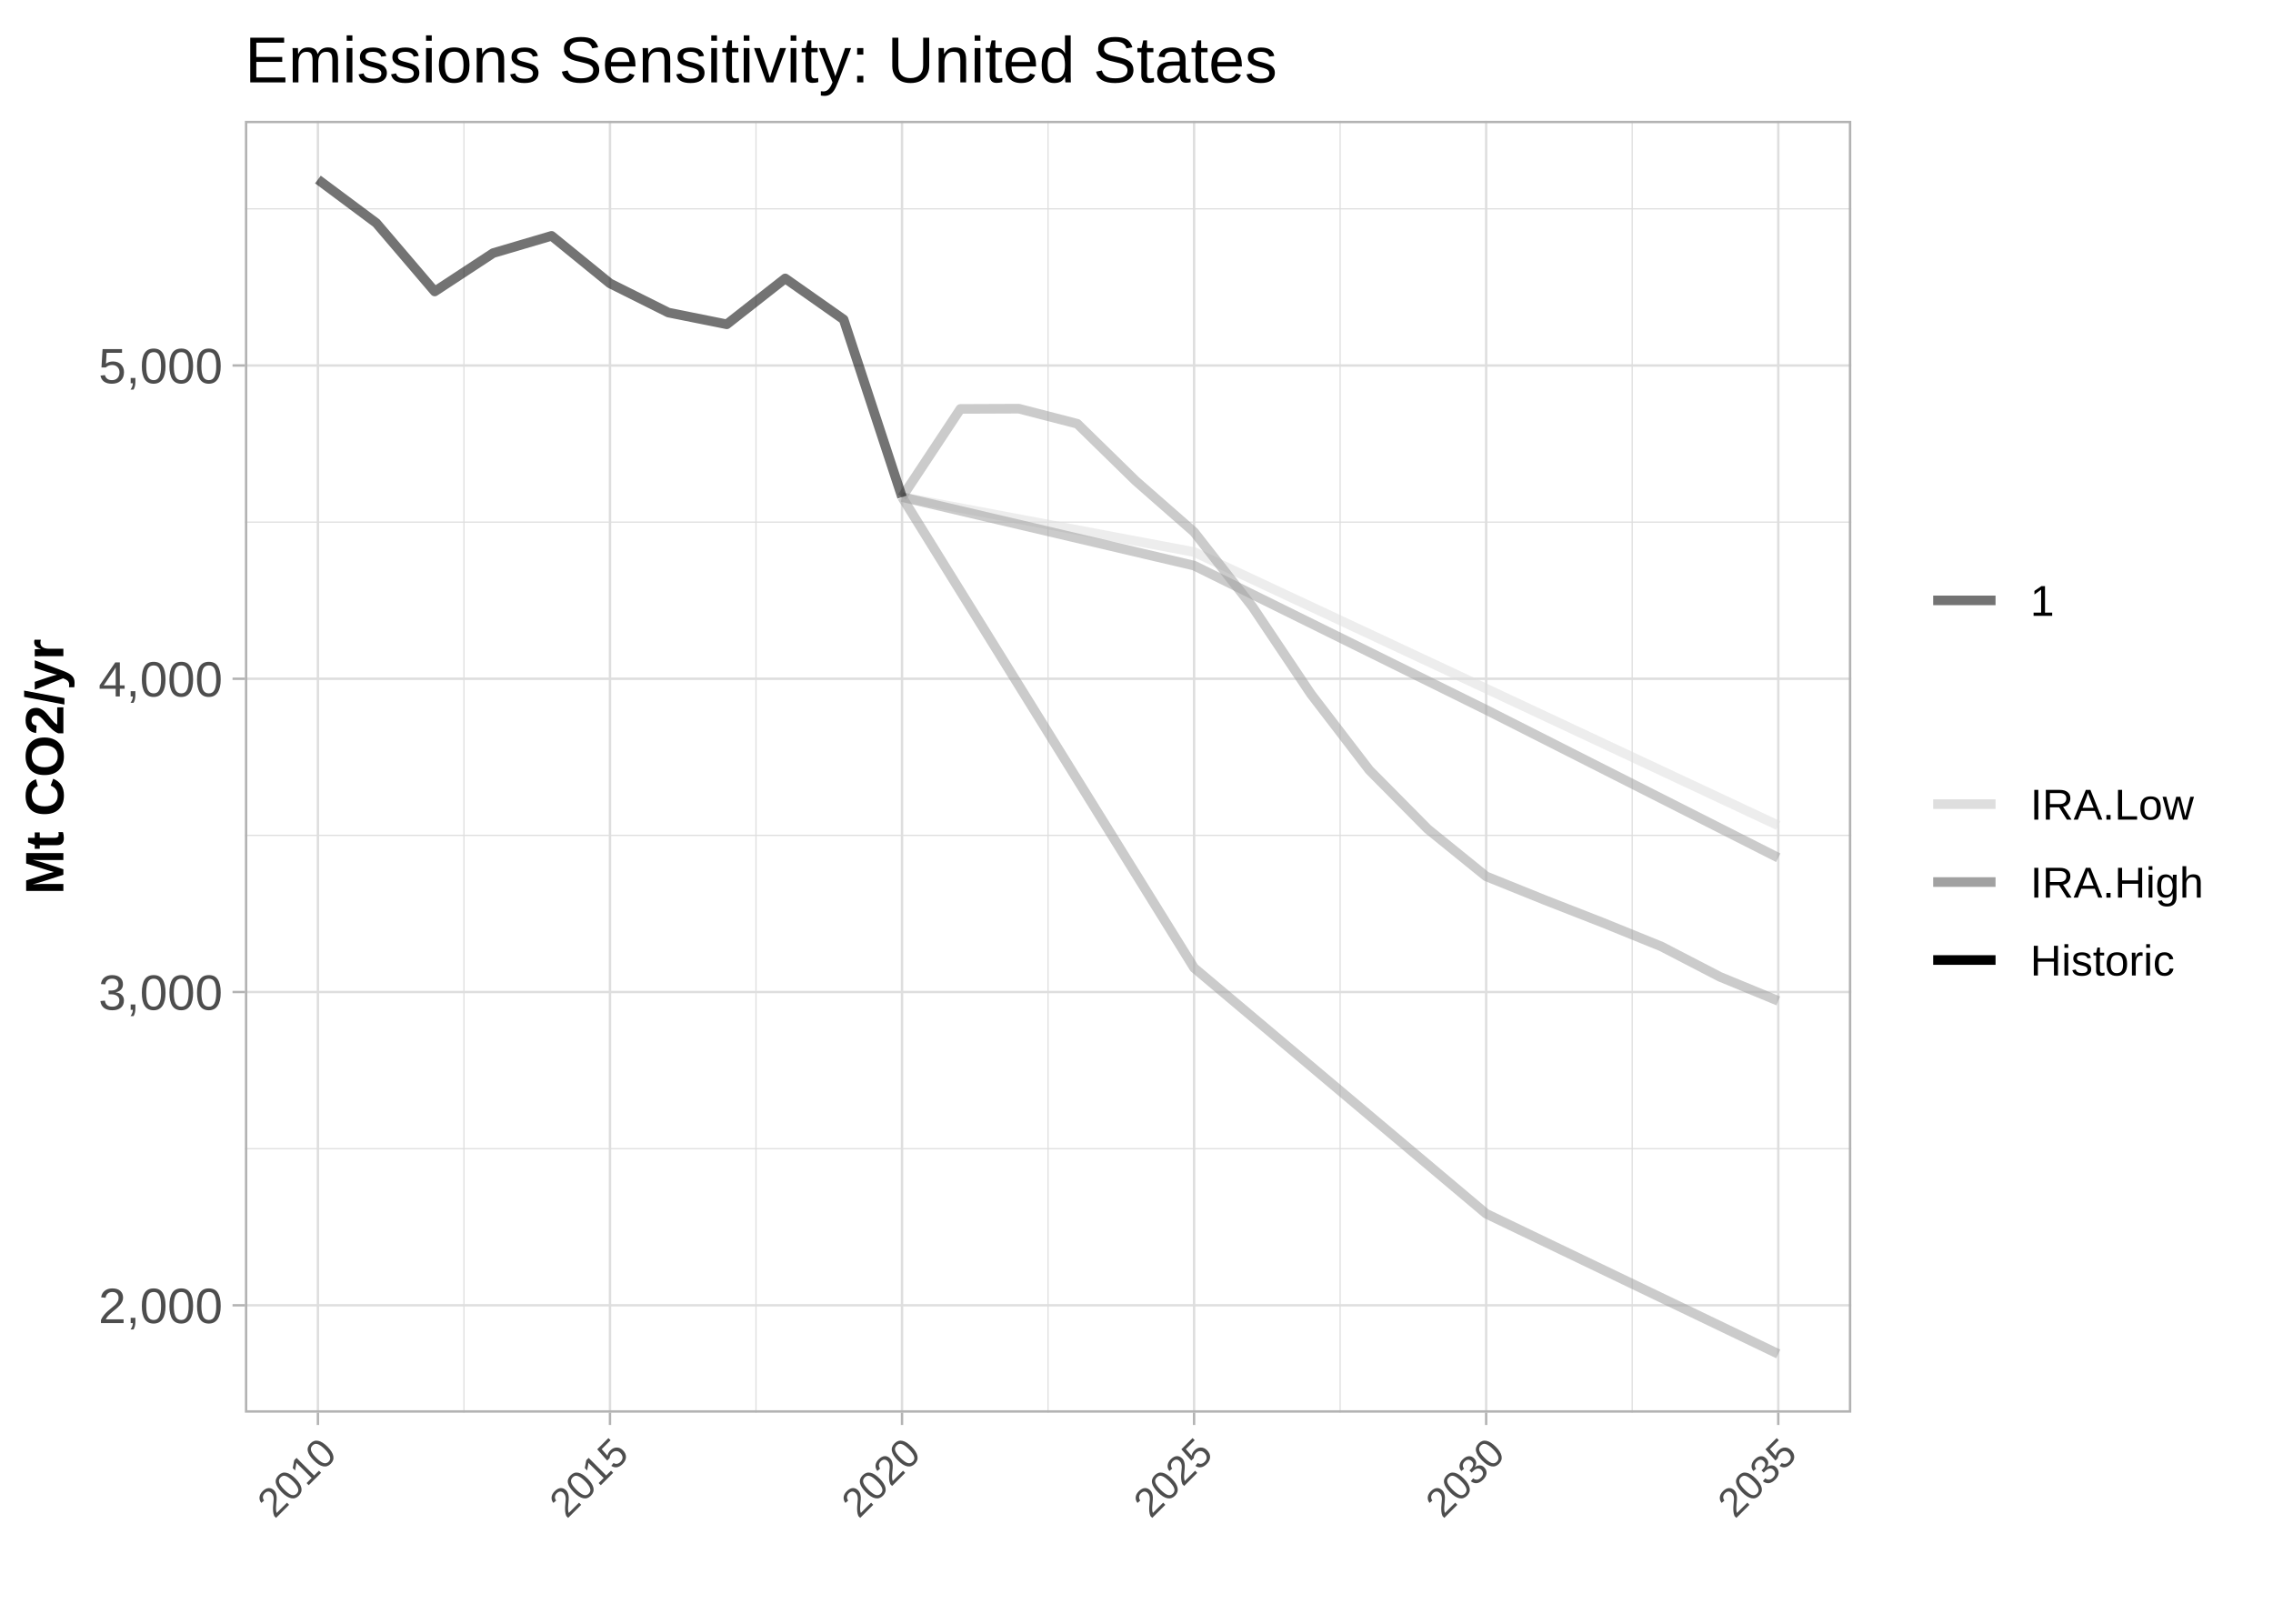
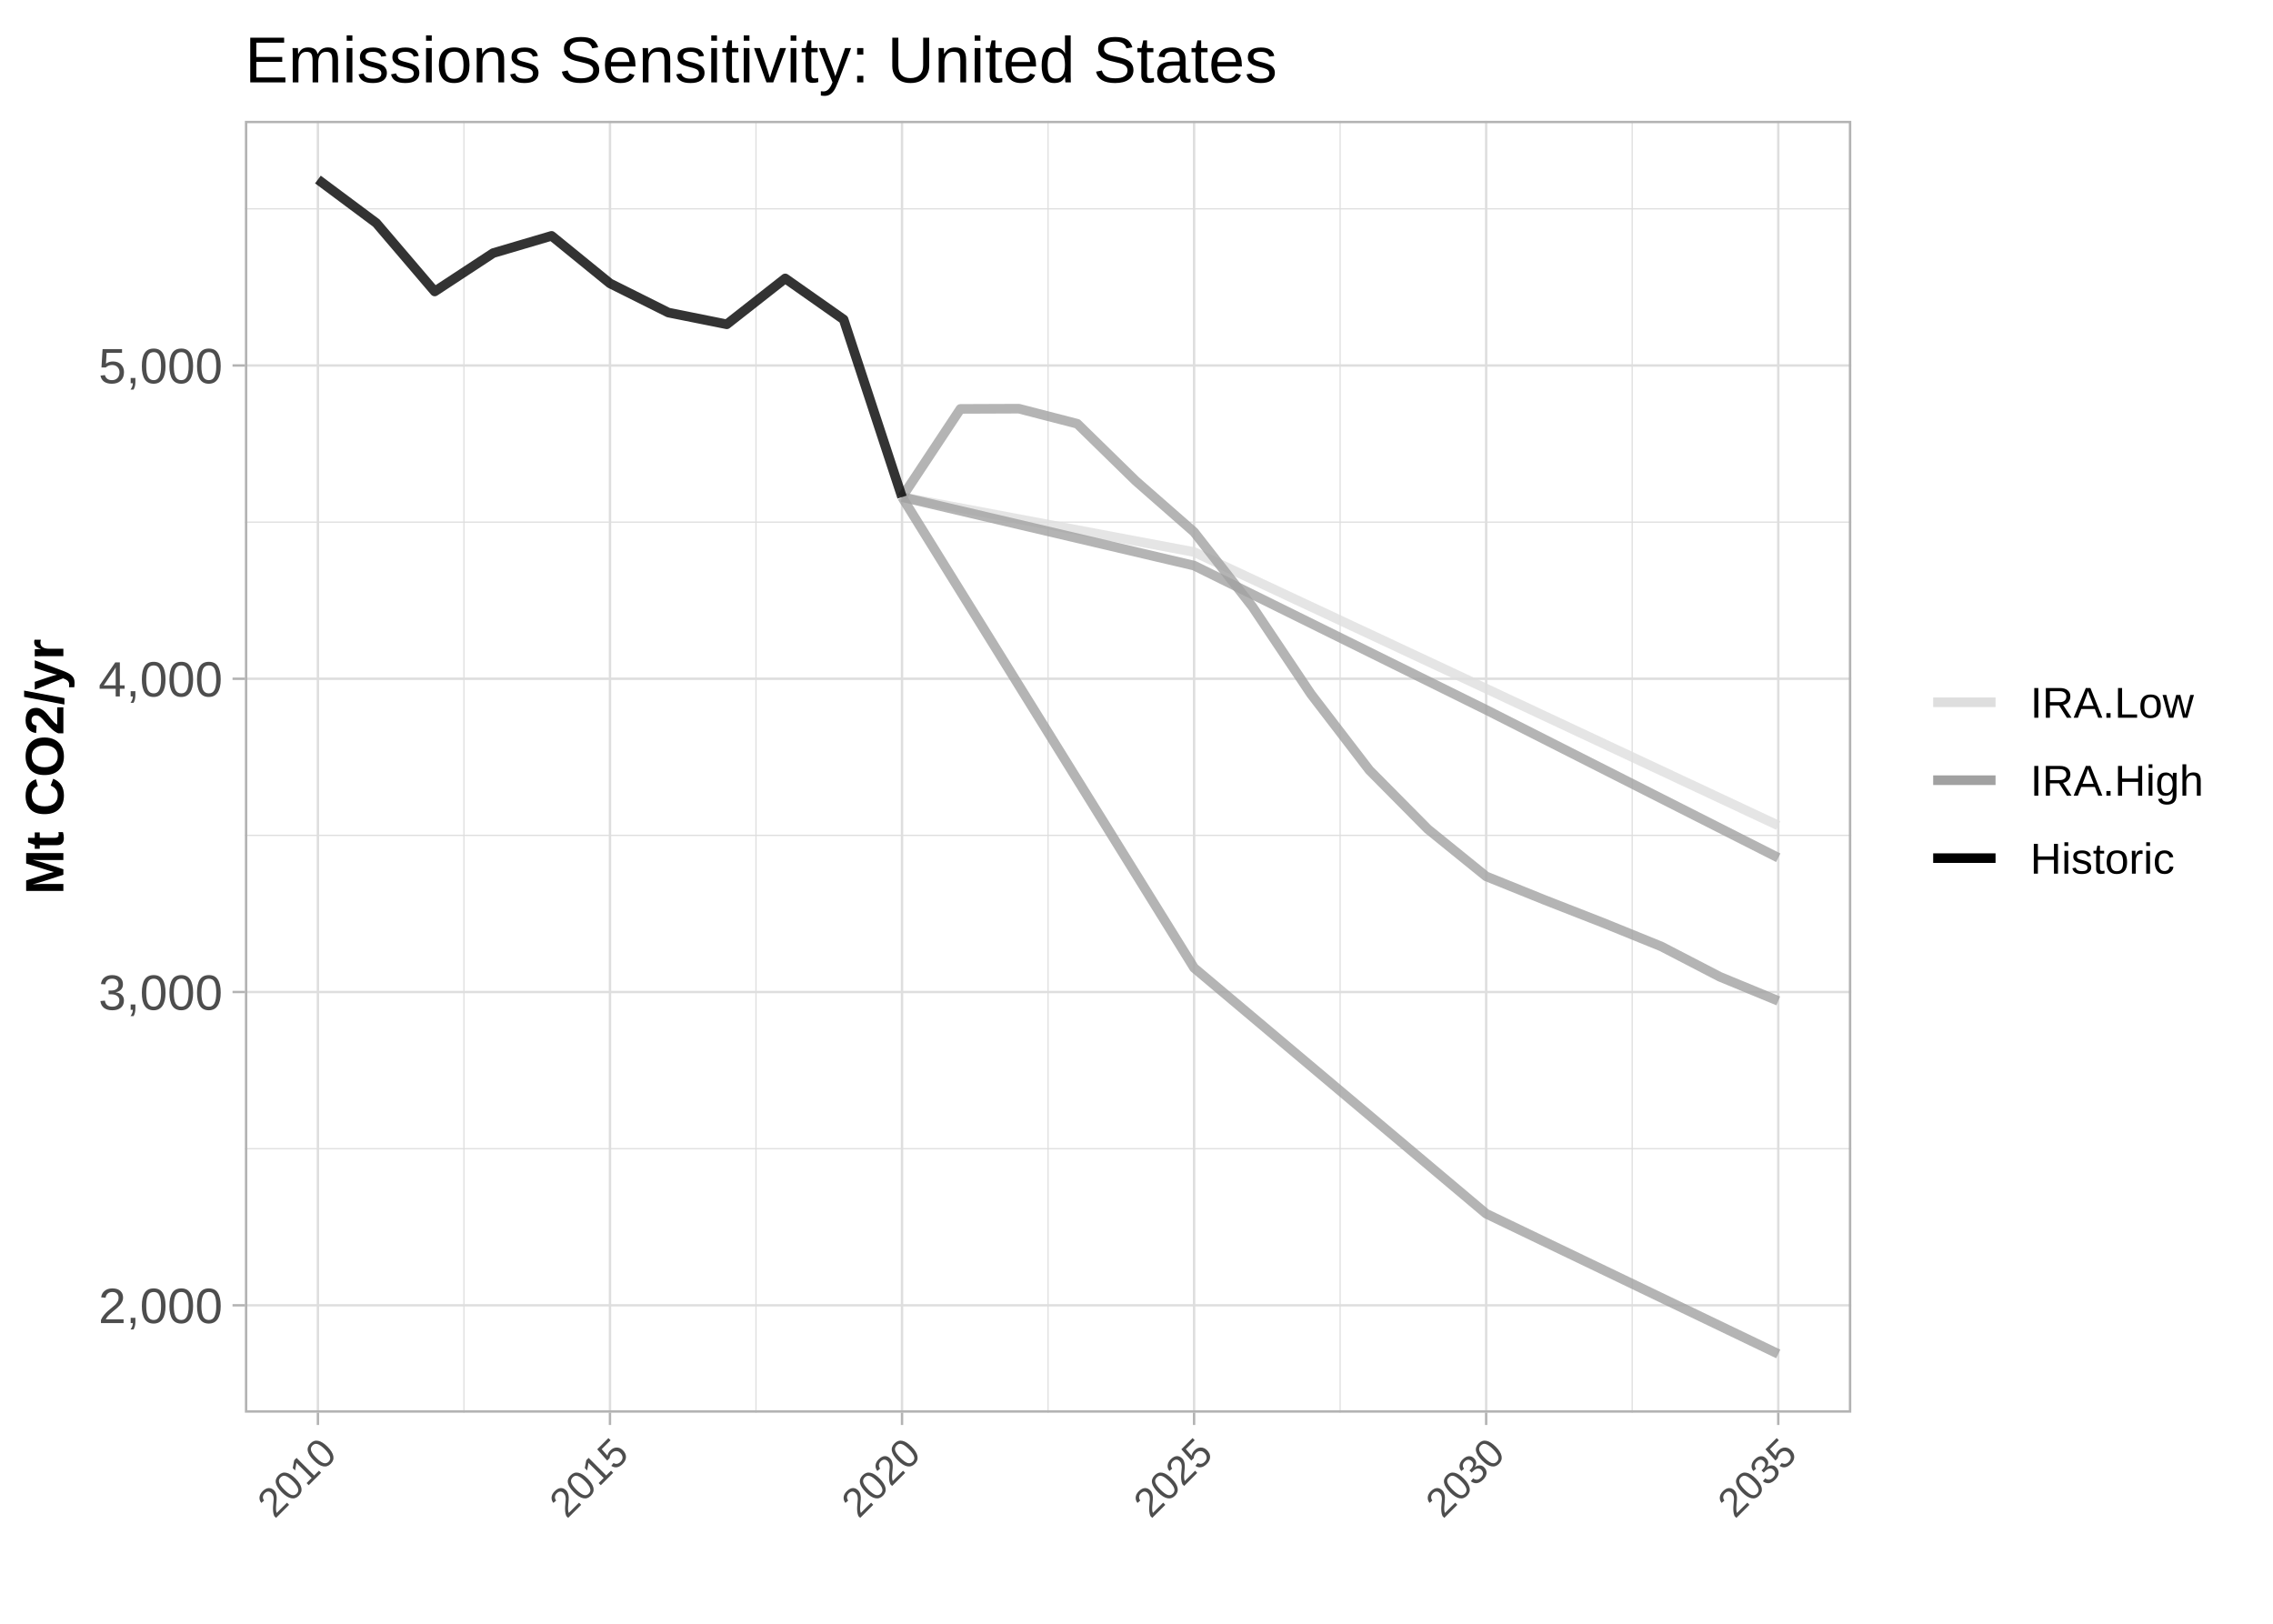
<svg xmlns="http://www.w3.org/2000/svg" class="svglite" width="504.00pt" height="360.00pt" viewBox="0 0 504.00 360.00">
  <defs>
    <style type="text/css">
    .svglite line, .svglite polyline, .svglite polygon, .svglite path, .svglite rect, .svglite circle {
      fill: none;
      stroke: #000000;
      stroke-linecap: round;
      stroke-linejoin: round;
      stroke-miterlimit: 10.00;
    }
    .svglite text {
      white-space: pre;
    }
  </style>
  </defs>
  <rect width="100%" height="100%" style="stroke: none; fill: #FFFFFF;" />
  <defs>
    <clipPath id="cpMC4wMHw1MDQuMDB8MC4wMHwzNjAuMDA=">
      <rect x="0.00" y="0.00" width="504.00" height="360.00" />
    </clipPath>
  </defs>
  <g clip-path="url(#cpMC4wMHw1MDQuMDB8MC4wMHwzNjAuMDA=)">
    <rect x="0.00" y="0.00" width="504.00" height="360.00" style="stroke-width: 1.07; stroke: #FFFFFF; fill: #FFFFFF;" />
  </g>
  <defs>
    <clipPath id="cpNTQuMzB8NDEwLjQ5fDI2Ljc4fDMxMy4yMA==">
      <rect x="54.30" y="26.78" width="356.19" height="286.42" />
    </clipPath>
  </defs>
  <g clip-path="url(#cpNTQuMzB8NDEwLjQ5fDI2Ljc4fDMxMy4yMA==)">
    <rect x="54.30" y="26.78" width="356.19" height="286.42" style="stroke-width: 1.07; stroke: none; fill: #FFFFFF;" />
    <polyline points="54.30,254.67 410.49,254.67 " style="stroke-width: 0.27; stroke: #DEDEDE; stroke-linecap: butt;" />
    <polyline points="54.30,185.21 410.49,185.21 " style="stroke-width: 0.27; stroke: #DEDEDE; stroke-linecap: butt;" />
    <polyline points="54.30,115.76 410.49,115.76 " style="stroke-width: 0.27; stroke: #DEDEDE; stroke-linecap: butt;" />
    <polyline points="54.30,46.30 410.49,46.30 " style="stroke-width: 0.27; stroke: #DEDEDE; stroke-linecap: butt;" />
    <polyline points="102.87,313.20 102.87,26.78 " style="stroke-width: 0.27; stroke: #DEDEDE; stroke-linecap: butt;" />
    <polyline points="167.63,313.20 167.63,26.78 " style="stroke-width: 0.27; stroke: #DEDEDE; stroke-linecap: butt;" />
    <polyline points="232.39,313.20 232.39,26.78 " style="stroke-width: 0.27; stroke: #DEDEDE; stroke-linecap: butt;" />
    <polyline points="297.15,313.20 297.15,26.78 " style="stroke-width: 0.27; stroke: #DEDEDE; stroke-linecap: butt;" />
    <polyline points="361.91,313.20 361.91,26.78 " style="stroke-width: 0.27; stroke: #DEDEDE; stroke-linecap: butt;" />
    <polyline points="54.30,289.40 410.49,289.40 " style="stroke-width: 0.53; stroke: #DEDEDE; stroke-linecap: butt;" />
    <polyline points="54.30,219.94 410.49,219.94 " style="stroke-width: 0.53; stroke: #DEDEDE; stroke-linecap: butt;" />
    <polyline points="54.30,150.49 410.49,150.49 " style="stroke-width: 0.53; stroke: #DEDEDE; stroke-linecap: butt;" />
    <polyline points="54.30,81.03 410.49,81.03 " style="stroke-width: 0.53; stroke: #DEDEDE; stroke-linecap: butt;" />
    <polyline points="70.49,313.20 70.49,26.78 " style="stroke-width: 0.53; stroke: #DEDEDE; stroke-linecap: butt;" />
    <polyline points="135.25,313.20 135.25,26.78 " style="stroke-width: 0.53; stroke: #DEDEDE; stroke-linecap: butt;" />
    <polyline points="200.01,313.20 200.01,26.78 " style="stroke-width: 0.53; stroke: #DEDEDE; stroke-linecap: butt;" />
    <polyline points="264.77,313.20 264.77,26.78 " style="stroke-width: 0.53; stroke: #DEDEDE; stroke-linecap: butt;" />
    <polyline points="329.53,313.20 329.53,26.78 " style="stroke-width: 0.53; stroke: #DEDEDE; stroke-linecap: butt;" />
    <polyline points="394.30,313.20 394.30,26.78 " style="stroke-width: 0.53; stroke: #DEDEDE; stroke-linecap: butt;" />
-     <polyline points="200.01,110.21 264.77,122.39 329.53,152.68 394.30,183.02 " style="stroke-width: 2.13; stroke: #DEDEDE; stroke-opacity: 0.55; stroke-linecap: butt;" />
-     <polyline points="200.01,110.21 264.77,125.40 329.53,157.38 394.30,190.17 " style="stroke-width: 2.13; stroke: #A1A1A1; stroke-opacity: 0.55; stroke-linecap: butt;" />
-     <polyline points="200.01,110.21 264.77,214.59 329.53,269.09 394.30,300.18 " style="stroke-width: 2.13; stroke: #A1A1A1; stroke-opacity: 0.55; stroke-linecap: butt;" />
-     <polyline points="200.01,110.21 212.96,90.66 225.92,90.61 238.87,93.95 251.82,106.61 264.77,117.96 277.73,134.55 290.68,153.87 303.63,170.74 316.58,183.81 329.53,194.30 342.49,199.53 355.44,204.59 368.39,209.85 381.34,216.56 394.30,221.91 " style="stroke-width: 2.13; stroke: #A1A1A1; stroke-opacity: 0.55; stroke-linecap: butt;" />
-     <polyline points="70.49,39.80 83.44,49.45 96.39,64.62 109.35,56.11 122.30,52.29 135.25,62.83 148.20,69.30 161.15,71.90 174.11,61.73 187.06,70.83 200.01,110.21 " style="stroke-width: 2.13; stroke: #000000; stroke-opacity: 0.55; stroke-linecap: butt;" />
+     <polyline points="200.01,110.21 264.77,122.39 329.53,152.68 394.30,183.02 " style="stroke-width: 2.13; stroke: #DEDEDE; stroke-opacity: 0.80; stroke-linecap: butt;" />
+     <polyline points="200.01,110.21 264.77,125.40 329.53,157.38 394.30,190.17 " style="stroke-width: 2.13; stroke: #A1A1A1; stroke-opacity: 0.80; stroke-linecap: butt;" />
+     <polyline points="200.01,110.21 264.77,214.59 329.53,269.09 394.30,300.18 " style="stroke-width: 2.13; stroke: #A1A1A1; stroke-opacity: 0.80; stroke-linecap: butt;" />
+     <polyline points="200.01,110.21 212.96,90.66 225.92,90.61 238.87,93.95 251.82,106.61 264.77,117.96 277.73,134.55 290.68,153.87 303.63,170.74 316.58,183.81 329.53,194.30 342.49,199.53 355.44,204.59 368.39,209.85 381.34,216.56 394.30,221.91 " style="stroke-width: 2.13; stroke: #A1A1A1; stroke-opacity: 0.80; stroke-linecap: butt;" />
+     <polyline points="70.49,39.80 83.44,49.45 96.39,64.62 109.35,56.11 122.30,52.29 135.25,62.83 148.20,69.30 161.15,71.90 174.11,61.73 187.06,70.83 200.01,110.21 " style="stroke-width: 2.13; stroke: #000000; stroke-opacity: 0.80; stroke-linecap: butt;" />
    <rect x="54.30" y="26.78" width="356.19" height="286.42" style="stroke-width: 1.07; stroke: #B3B3B3;" />
  </g>
  <g clip-path="url(#cpMC4wMHw1MDQuMDB8MC4wMHwzNjAuMDA=)">
    <text x="49.37" y="293.34" text-anchor="end" style="font-size: 11.00px;fill: #4D4D4D; font-family: &quot;Arial&quot;;" textLength="27.54px" lengthAdjust="spacingAndGlyphs">2,000</text>
    <text x="49.37" y="223.88" text-anchor="end" style="font-size: 11.00px;fill: #4D4D4D; font-family: &quot;Arial&quot;;" textLength="27.54px" lengthAdjust="spacingAndGlyphs">3,000</text>
    <text x="49.37" y="154.42" text-anchor="end" style="font-size: 11.00px;fill: #4D4D4D; font-family: &quot;Arial&quot;;" textLength="27.54px" lengthAdjust="spacingAndGlyphs">4,000</text>
    <text x="49.37" y="84.97" text-anchor="end" style="font-size: 11.00px;fill: #4D4D4D; font-family: &quot;Arial&quot;;" textLength="27.54px" lengthAdjust="spacingAndGlyphs">5,000</text>
    <polyline points="51.56,289.40 54.30,289.40 " style="stroke-width: 0.53; stroke: #B3B3B3; stroke-linecap: butt;" />
    <polyline points="51.56,219.94 54.30,219.94 " style="stroke-width: 0.53; stroke: #B3B3B3; stroke-linecap: butt;" />
    <polyline points="51.56,150.49 54.30,150.49 " style="stroke-width: 0.53; stroke: #B3B3B3; stroke-linecap: butt;" />
    <polyline points="51.56,81.03 54.30,81.03 " style="stroke-width: 0.53; stroke: #B3B3B3; stroke-linecap: butt;" />
    <polyline points="70.49,315.94 70.49,313.20 " style="stroke-width: 0.53; stroke: #B3B3B3; stroke-linecap: butt;" />
    <polyline points="135.25,315.94 135.25,313.20 " style="stroke-width: 0.53; stroke: #B3B3B3; stroke-linecap: butt;" />
    <polyline points="200.01,315.94 200.01,313.20 " style="stroke-width: 0.53; stroke: #B3B3B3; stroke-linecap: butt;" />
    <polyline points="264.77,315.94 264.77,313.20 " style="stroke-width: 0.53; stroke: #B3B3B3; stroke-linecap: butt;" />
    <polyline points="329.53,315.94 329.53,313.20 " style="stroke-width: 0.53; stroke: #B3B3B3; stroke-linecap: butt;" />
    <polyline points="394.30,315.94 394.30,313.20 " style="stroke-width: 0.53; stroke: #B3B3B3; stroke-linecap: butt;" />
    <text transform="translate(75.05,322.69) rotate(-45)" text-anchor="end" style="font-size: 9.00px;fill: #4D4D4D; font-family: &quot;Arial&quot;;" textLength="20.02px" lengthAdjust="spacingAndGlyphs">2010</text>
    <text transform="translate(139.81,322.69) rotate(-45)" text-anchor="end" style="font-size: 9.00px;fill: #4D4D4D; font-family: &quot;Arial&quot;;" textLength="20.02px" lengthAdjust="spacingAndGlyphs">2015</text>
    <text transform="translate(204.57,322.69) rotate(-45)" text-anchor="end" style="font-size: 9.00px;fill: #4D4D4D; font-family: &quot;Arial&quot;;" textLength="20.02px" lengthAdjust="spacingAndGlyphs">2020</text>
    <text transform="translate(269.33,322.69) rotate(-45)" text-anchor="end" style="font-size: 9.00px;fill: #4D4D4D; font-family: &quot;Arial&quot;;" textLength="20.02px" lengthAdjust="spacingAndGlyphs">2025</text>
    <text transform="translate(334.09,322.69) rotate(-45)" text-anchor="end" style="font-size: 9.00px;fill: #4D4D4D; font-family: &quot;Arial&quot;;" textLength="20.02px" lengthAdjust="spacingAndGlyphs">2030</text>
    <text transform="translate(398.85,322.69) rotate(-45)" text-anchor="end" style="font-size: 9.00px;fill: #4D4D4D; font-family: &quot;Arial&quot;;" textLength="20.02px" lengthAdjust="spacingAndGlyphs">2035</text>
    <text transform="translate(14.05,169.99) rotate(-90)" text-anchor="middle" style="font-size: 12.00px; font-weight: bold; font-family: &quot;Arial&quot;;" textLength="56.69px" lengthAdjust="spacingAndGlyphs">Mt CO2/yr</text>
-     <rect x="421.44" y="113.01" width="39.55" height="34.22" style="stroke-width: 1.07; stroke: none; fill: #FFFFFF;" />
-     <rect x="426.92" y="124.47" width="17.28" height="17.28" style="stroke-width: 1.07; stroke: none; fill: #FFFFFF;" />
-     <line x1="428.65" y1="133.11" x2="442.48" y2="133.11" style="stroke-width: 2.13; stroke: #000000; stroke-opacity: 0.55; stroke-linecap: butt;" />
-     <text x="450.18" y="136.54" style="font-size: 9.60px; font-family: &quot;Arial&quot;;" textLength="5.34px" lengthAdjust="spacingAndGlyphs">1</text>
-     <rect x="421.44" y="158.19" width="72.59" height="68.78" style="stroke-width: 1.07; stroke: none; fill: #FFFFFF;" />
-     <rect x="426.92" y="169.64" width="17.28" height="17.28" style="stroke-width: 1.07; stroke: none; fill: #FFFFFF;" />
-     <line x1="428.65" y1="178.28" x2="442.48" y2="178.28" style="stroke-width: 2.13; stroke: #DEDEDE; stroke-linecap: butt;" />
-     <rect x="426.92" y="186.92" width="17.28" height="17.28" style="stroke-width: 1.07; stroke: none; fill: #FFFFFF;" />
-     <line x1="428.65" y1="195.56" x2="442.48" y2="195.56" style="stroke-width: 2.13; stroke: #A1A1A1; stroke-linecap: butt;" />
-     <rect x="426.92" y="204.20" width="17.28" height="17.28" style="stroke-width: 1.07; stroke: none; fill: #FFFFFF;" />
-     <line x1="428.65" y1="212.84" x2="442.48" y2="212.84" style="stroke-width: 2.13; stroke-linecap: butt;" />
-     <text x="450.18" y="181.72" style="font-size: 9.60px; font-family: &quot;Arial&quot;;" textLength="36.24px" lengthAdjust="spacingAndGlyphs">IRA.Low</text>
-     <text x="450.18" y="199.00" style="font-size: 9.60px; font-family: &quot;Arial&quot;;" textLength="38.38px" lengthAdjust="spacingAndGlyphs">IRA.High</text>
-     <text x="450.18" y="216.28" style="font-size: 9.60px; font-family: &quot;Arial&quot;;" textLength="31.98px" lengthAdjust="spacingAndGlyphs">Historic</text>
+     <rect x="421.44" y="135.60" width="72.59" height="68.78" style="stroke-width: 1.07; stroke: none; fill: #FFFFFF;" />
+     <rect x="426.92" y="147.06" width="17.28" height="17.28" style="stroke-width: 1.07; stroke: none; fill: #FFFFFF;" />
+     <line x1="428.65" y1="155.70" x2="442.48" y2="155.70" style="stroke-width: 2.13; stroke: #DEDEDE; stroke-linecap: butt;" />
+     <rect x="426.92" y="164.34" width="17.28" height="17.28" style="stroke-width: 1.07; stroke: none; fill: #FFFFFF;" />
+     <line x1="428.65" y1="172.98" x2="442.48" y2="172.98" style="stroke-width: 2.13; stroke: #A1A1A1; stroke-linecap: butt;" />
+     <rect x="426.92" y="181.62" width="17.28" height="17.28" style="stroke-width: 1.07; stroke: none; fill: #FFFFFF;" />
+     <line x1="428.65" y1="190.26" x2="442.48" y2="190.26" style="stroke-width: 2.13; stroke-linecap: butt;" />
+     <text x="450.18" y="159.13" style="font-size: 9.60px; font-family: &quot;Arial&quot;;" textLength="36.24px" lengthAdjust="spacingAndGlyphs">IRA.Low</text>
+     <text x="450.18" y="176.41" style="font-size: 9.60px; font-family: &quot;Arial&quot;;" textLength="38.38px" lengthAdjust="spacingAndGlyphs">IRA.High</text>
+     <text x="450.18" y="193.69" style="font-size: 9.60px; font-family: &quot;Arial&quot;;" textLength="31.98px" lengthAdjust="spacingAndGlyphs">Historic</text>
    <text x="54.30" y="18.27" style="font-size: 14.40px; font-family: &quot;Arial&quot;;" textLength="228.78px" lengthAdjust="spacingAndGlyphs">Emissions Sensitivity: United States</text>
  </g>
</svg>
